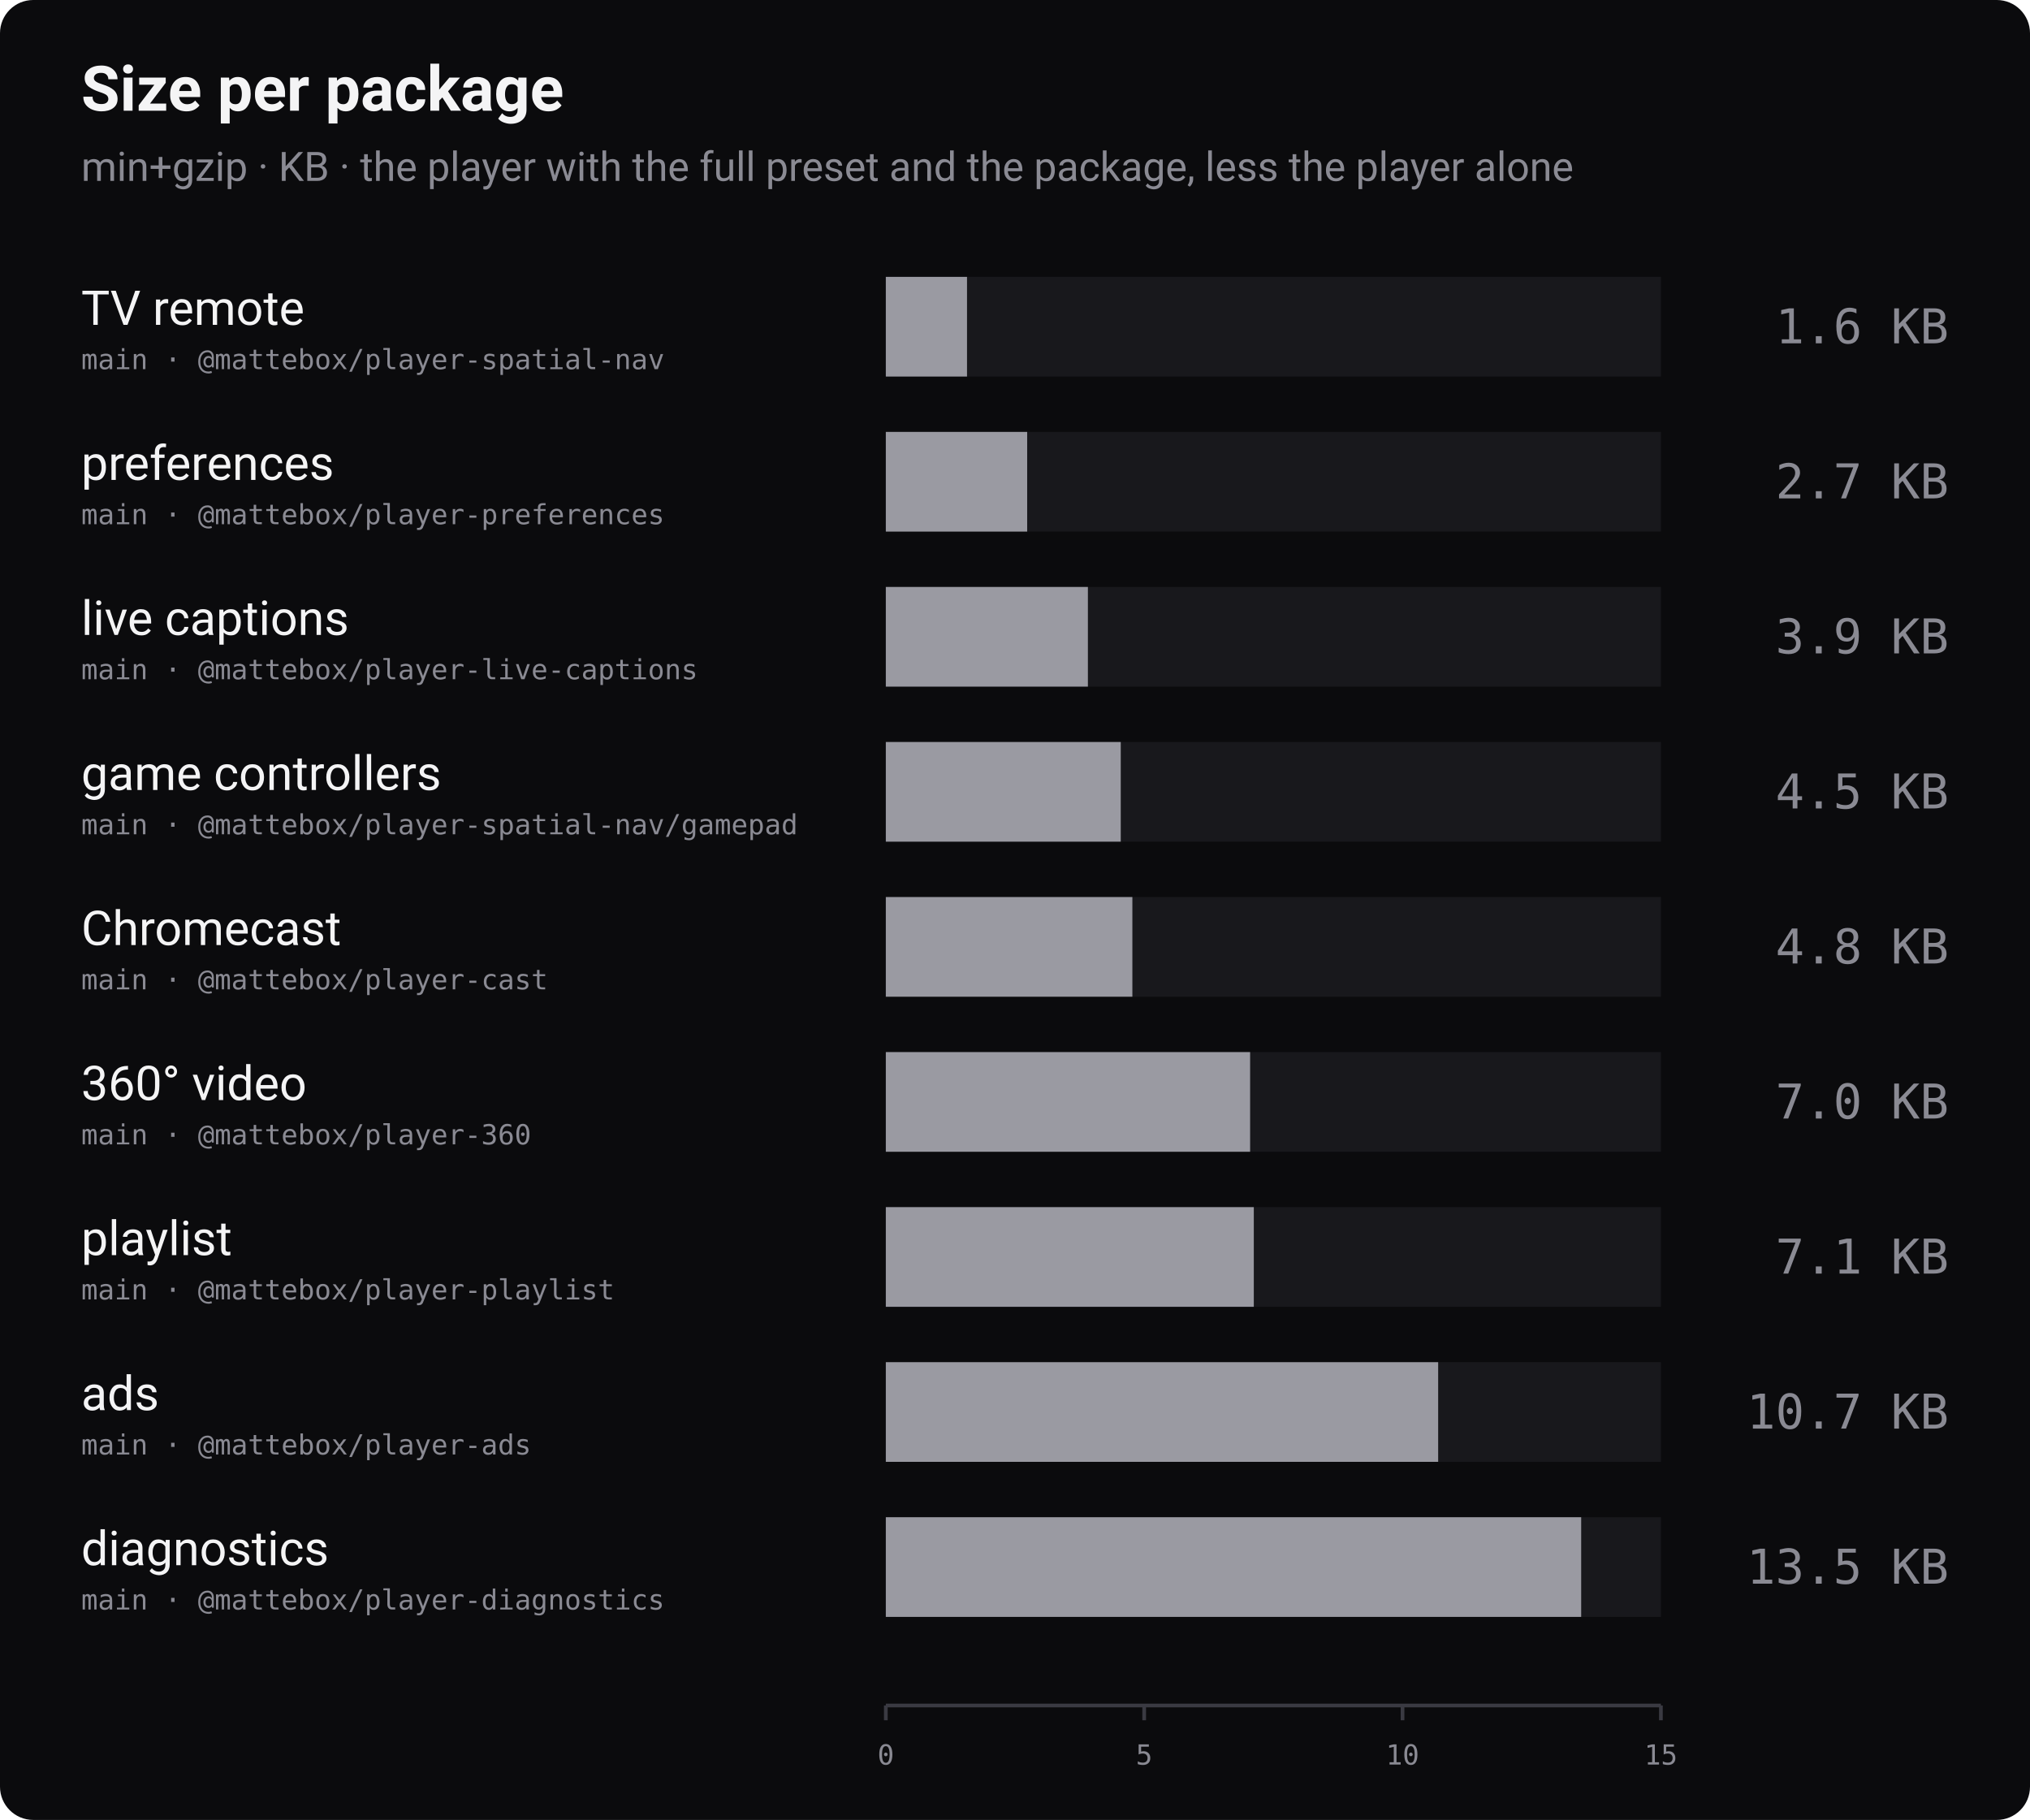
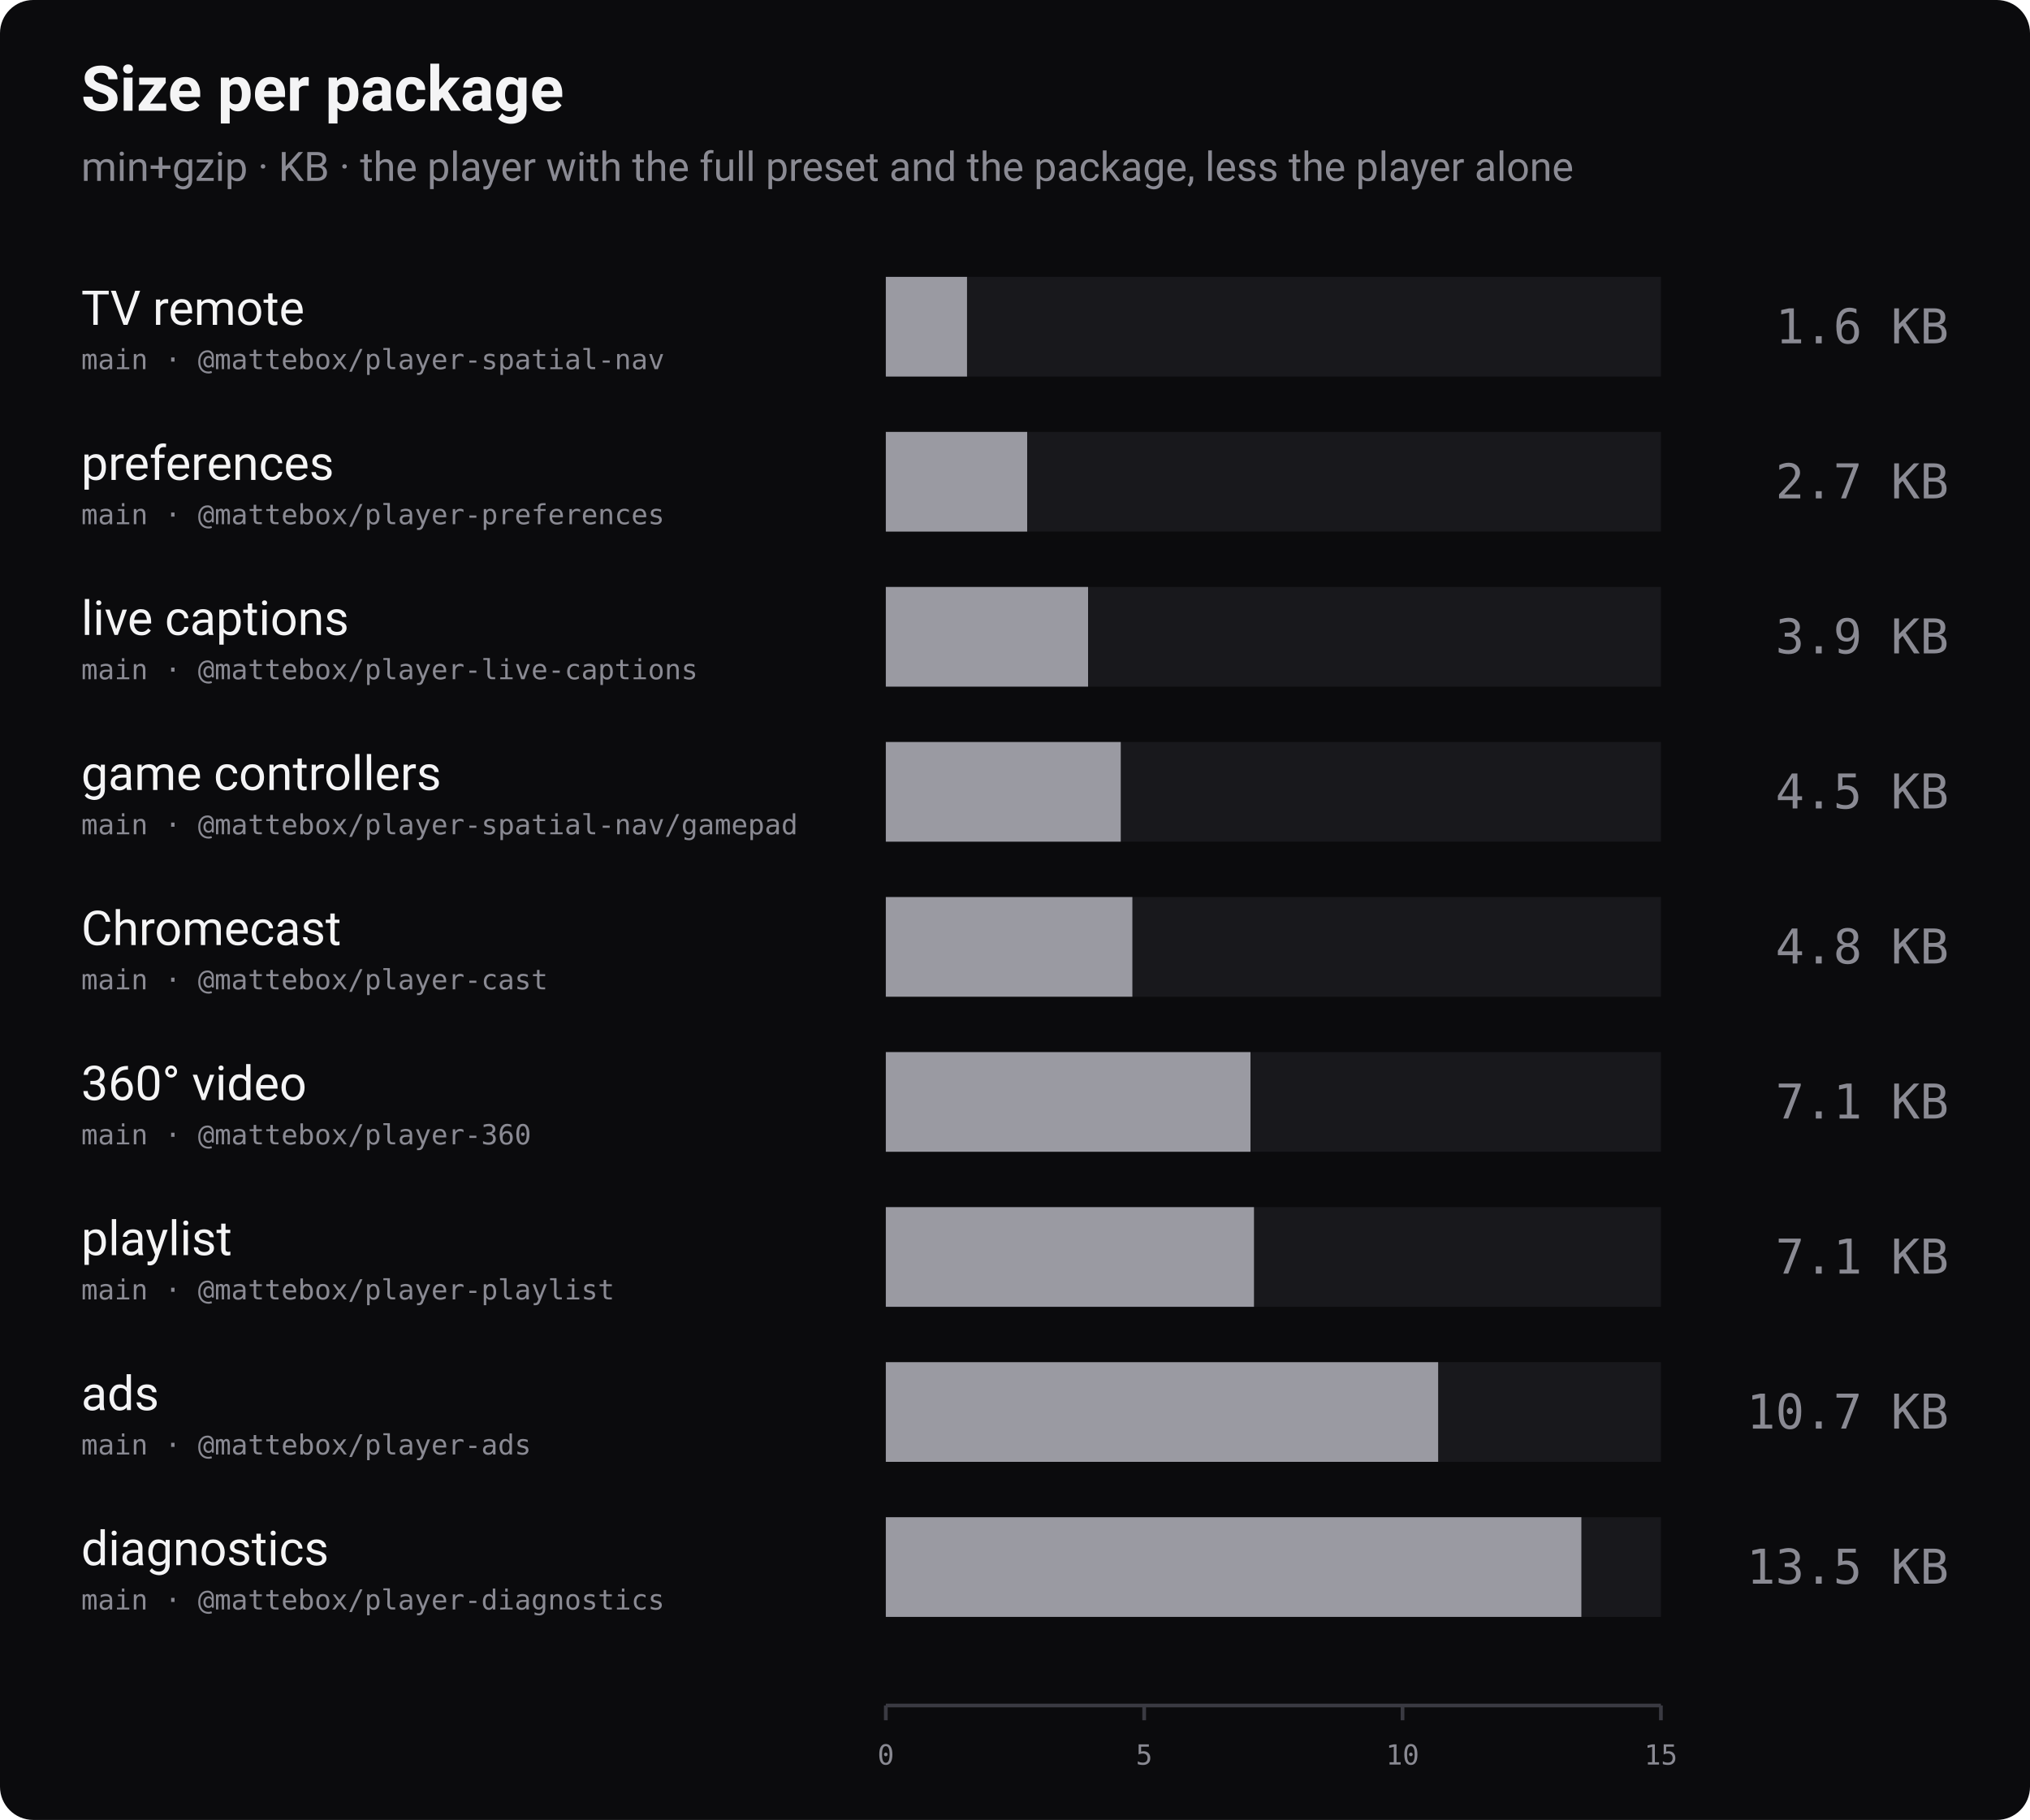
<svg xmlns="http://www.w3.org/2000/svg" width="1100" height="986" viewBox="0 0 1100 986" role="img" aria-label="Bundle size each Mattebox player package adds to the player, min+gzip">
  <rect width="1100" height="986" rx="18" fill="#0b0b0d" />
  <text x="44" y="60" font-family="-apple-system, 'Segoe UI', Roboto, Helvetica, Arial, sans-serif" font-size="34" font-weight="700" fill="#f4f4f5">Size per package</text>
  <text x="44" y="98" font-family="-apple-system, 'Segoe UI', Roboto, Helvetica, Arial, sans-serif" font-size="22" fill="#8a8a93">min+gzip · KB · the player with the full preset and the package, less the player alone</text>
  <text x="44" y="176" font-family="-apple-system, 'Segoe UI', Roboto, Helvetica, Arial, sans-serif" font-size="26" font-weight="400" fill="#f4f4f5">TV remote</text>
  <text x="44" y="200" font-family="ui-monospace, 'SF Mono', Menlo, Consolas, monospace" font-size="15" fill="#8a8a93">main · @mattebox/player-spatial-nav</text>
  <rect x="480" y="150" width="420" height="54" fill="#18181c" />
  <rect x="480" y="150" width="44.0" height="54" fill="#9a9aa2" />
  <text x="1056" y="186" text-anchor="end" font-family="ui-monospace, 'SF Mono', Menlo, Consolas, monospace" font-size="26" font-weight="400" fill="#8a8a93">1.6 KB</text>
  <text x="44" y="260" font-family="-apple-system, 'Segoe UI', Roboto, Helvetica, Arial, sans-serif" font-size="26" font-weight="400" fill="#f4f4f5">preferences</text>
  <text x="44" y="284" font-family="ui-monospace, 'SF Mono', Menlo, Consolas, monospace" font-size="15" fill="#8a8a93">main · @mattebox/player-preferences</text>
  <rect x="480" y="234" width="420" height="54" fill="#18181c" />
  <rect x="480" y="234" width="76.6" height="54" fill="#9a9aa2" />
  <text x="1056" y="270" text-anchor="end" font-family="ui-monospace, 'SF Mono', Menlo, Consolas, monospace" font-size="26" font-weight="400" fill="#8a8a93">2.7 KB</text>
  <text x="44" y="344" font-family="-apple-system, 'Segoe UI', Roboto, Helvetica, Arial, sans-serif" font-size="26" font-weight="400" fill="#f4f4f5">live captions</text>
  <text x="44" y="368" font-family="ui-monospace, 'SF Mono', Menlo, Consolas, monospace" font-size="15" fill="#8a8a93">main · @mattebox/player-live-captions</text>
  <rect x="480" y="318" width="420" height="54" fill="#18181c" />
-   <rect x="480" y="318" width="109.5" height="54" fill="#9a9aa2" />
+   <rect x="480" y="318" width="109.6" height="54" fill="#9a9aa2" />
  <text x="1056" y="354" text-anchor="end" font-family="ui-monospace, 'SF Mono', Menlo, Consolas, monospace" font-size="26" font-weight="400" fill="#8a8a93">3.9 KB</text>
  <text x="44" y="428" font-family="-apple-system, 'Segoe UI', Roboto, Helvetica, Arial, sans-serif" font-size="26" font-weight="400" fill="#f4f4f5">game controllers</text>
  <text x="44" y="452" font-family="ui-monospace, 'SF Mono', Menlo, Consolas, monospace" font-size="15" fill="#8a8a93">main · @mattebox/player-spatial-nav/gamepad</text>
  <rect x="480" y="402" width="420" height="54" fill="#18181c" />
  <rect x="480" y="402" width="127.3" height="54" fill="#9a9aa2" />
  <text x="1056" y="438" text-anchor="end" font-family="ui-monospace, 'SF Mono', Menlo, Consolas, monospace" font-size="26" font-weight="400" fill="#8a8a93">4.5 KB</text>
  <text x="44" y="512" font-family="-apple-system, 'Segoe UI', Roboto, Helvetica, Arial, sans-serif" font-size="26" font-weight="400" fill="#f4f4f5">Chromecast</text>
  <text x="44" y="536" font-family="ui-monospace, 'SF Mono', Menlo, Consolas, monospace" font-size="15" fill="#8a8a93">main · @mattebox/player-cast</text>
  <rect x="480" y="486" width="420" height="54" fill="#18181c" />
  <rect x="480" y="486" width="133.6" height="54" fill="#9a9aa2" />
  <text x="1056" y="522" text-anchor="end" font-family="ui-monospace, 'SF Mono', Menlo, Consolas, monospace" font-size="26" font-weight="400" fill="#8a8a93">4.8 KB</text>
  <text x="44" y="596" font-family="-apple-system, 'Segoe UI', Roboto, Helvetica, Arial, sans-serif" font-size="26" font-weight="400" fill="#f4f4f5">360° video</text>
  <text x="44" y="620" font-family="ui-monospace, 'SF Mono', Menlo, Consolas, monospace" font-size="15" fill="#8a8a93">main · @mattebox/player-360</text>
  <rect x="480" y="570" width="420" height="54" fill="#18181c" />
-   <rect x="480" y="570" width="197.4" height="54" fill="#9a9aa2" />
-   <text x="1056" y="606" text-anchor="end" font-family="ui-monospace, 'SF Mono', Menlo, Consolas, monospace" font-size="26" font-weight="400" fill="#8a8a93">7.0 KB</text>
+   <rect x="480" y="570" width="197.6" height="54" fill="#9a9aa2" />
+   <text x="1056" y="606" text-anchor="end" font-family="ui-monospace, 'SF Mono', Menlo, Consolas, monospace" font-size="26" font-weight="400" fill="#8a8a93">7.1 KB</text>
  <text x="44" y="680" font-family="-apple-system, 'Segoe UI', Roboto, Helvetica, Arial, sans-serif" font-size="26" font-weight="400" fill="#f4f4f5">playlist</text>
  <text x="44" y="704" font-family="ui-monospace, 'SF Mono', Menlo, Consolas, monospace" font-size="15" fill="#8a8a93">main · @mattebox/player-playlist</text>
  <rect x="480" y="654" width="420" height="54" fill="#18181c" />
-   <rect x="480" y="654" width="199.4" height="54" fill="#9a9aa2" />
+   <rect x="480" y="654" width="199.5" height="54" fill="#9a9aa2" />
  <text x="1056" y="690" text-anchor="end" font-family="ui-monospace, 'SF Mono', Menlo, Consolas, monospace" font-size="26" font-weight="400" fill="#8a8a93">7.1 KB</text>
  <text x="44" y="764" font-family="-apple-system, 'Segoe UI', Roboto, Helvetica, Arial, sans-serif" font-size="26" font-weight="400" fill="#f4f4f5">ads</text>
  <text x="44" y="788" font-family="ui-monospace, 'SF Mono', Menlo, Consolas, monospace" font-size="15" fill="#8a8a93">main · @mattebox/player-ads</text>
  <rect x="480" y="738" width="420" height="54" fill="#18181c" />
  <rect x="480" y="738" width="299.3" height="54" fill="#9a9aa2" />
  <text x="1056" y="774" text-anchor="end" font-family="ui-monospace, 'SF Mono', Menlo, Consolas, monospace" font-size="26" font-weight="400" fill="#8a8a93">10.7 KB</text>
  <text x="44" y="848" font-family="-apple-system, 'Segoe UI', Roboto, Helvetica, Arial, sans-serif" font-size="26" font-weight="400" fill="#f4f4f5">diagnostics</text>
  <text x="44" y="872" font-family="ui-monospace, 'SF Mono', Menlo, Consolas, monospace" font-size="15" fill="#8a8a93">main · @mattebox/player-diagnostics</text>
  <rect x="480" y="822" width="420" height="54" fill="#18181c" />
-   <rect x="480" y="822" width="376.8" height="54" fill="#9a9aa2" />
+   <rect x="480" y="822" width="376.9" height="54" fill="#9a9aa2" />
  <text x="1056" y="858" text-anchor="end" font-family="ui-monospace, 'SF Mono', Menlo, Consolas, monospace" font-size="26" font-weight="400" fill="#8a8a93">13.5 KB</text>
  <line x1="480" y1="924" x2="900" y2="924" stroke="#3a3a42" stroke-width="2" />
  <line x1="480.0" y1="924" x2="480.0" y2="932" stroke="#3a3a42" stroke-width="2" />
  <text x="480.0" y="956" text-anchor="middle" font-family="ui-monospace, 'SF Mono', Menlo, Consolas, monospace" font-size="15" fill="#8a8a93">0</text>
  <line x1="620.0" y1="924" x2="620.0" y2="932" stroke="#3a3a42" stroke-width="2" />
  <text x="620.0" y="956" text-anchor="middle" font-family="ui-monospace, 'SF Mono', Menlo, Consolas, monospace" font-size="15" fill="#8a8a93">5</text>
  <line x1="760.0" y1="924" x2="760.0" y2="932" stroke="#3a3a42" stroke-width="2" />
  <text x="760.0" y="956" text-anchor="middle" font-family="ui-monospace, 'SF Mono', Menlo, Consolas, monospace" font-size="15" fill="#8a8a93">10</text>
  <line x1="900.0" y1="924" x2="900.0" y2="932" stroke="#3a3a42" stroke-width="2" />
  <text x="900.0" y="956" text-anchor="middle" font-family="ui-monospace, 'SF Mono', Menlo, Consolas, monospace" font-size="15" fill="#8a8a93">15</text>
</svg>
